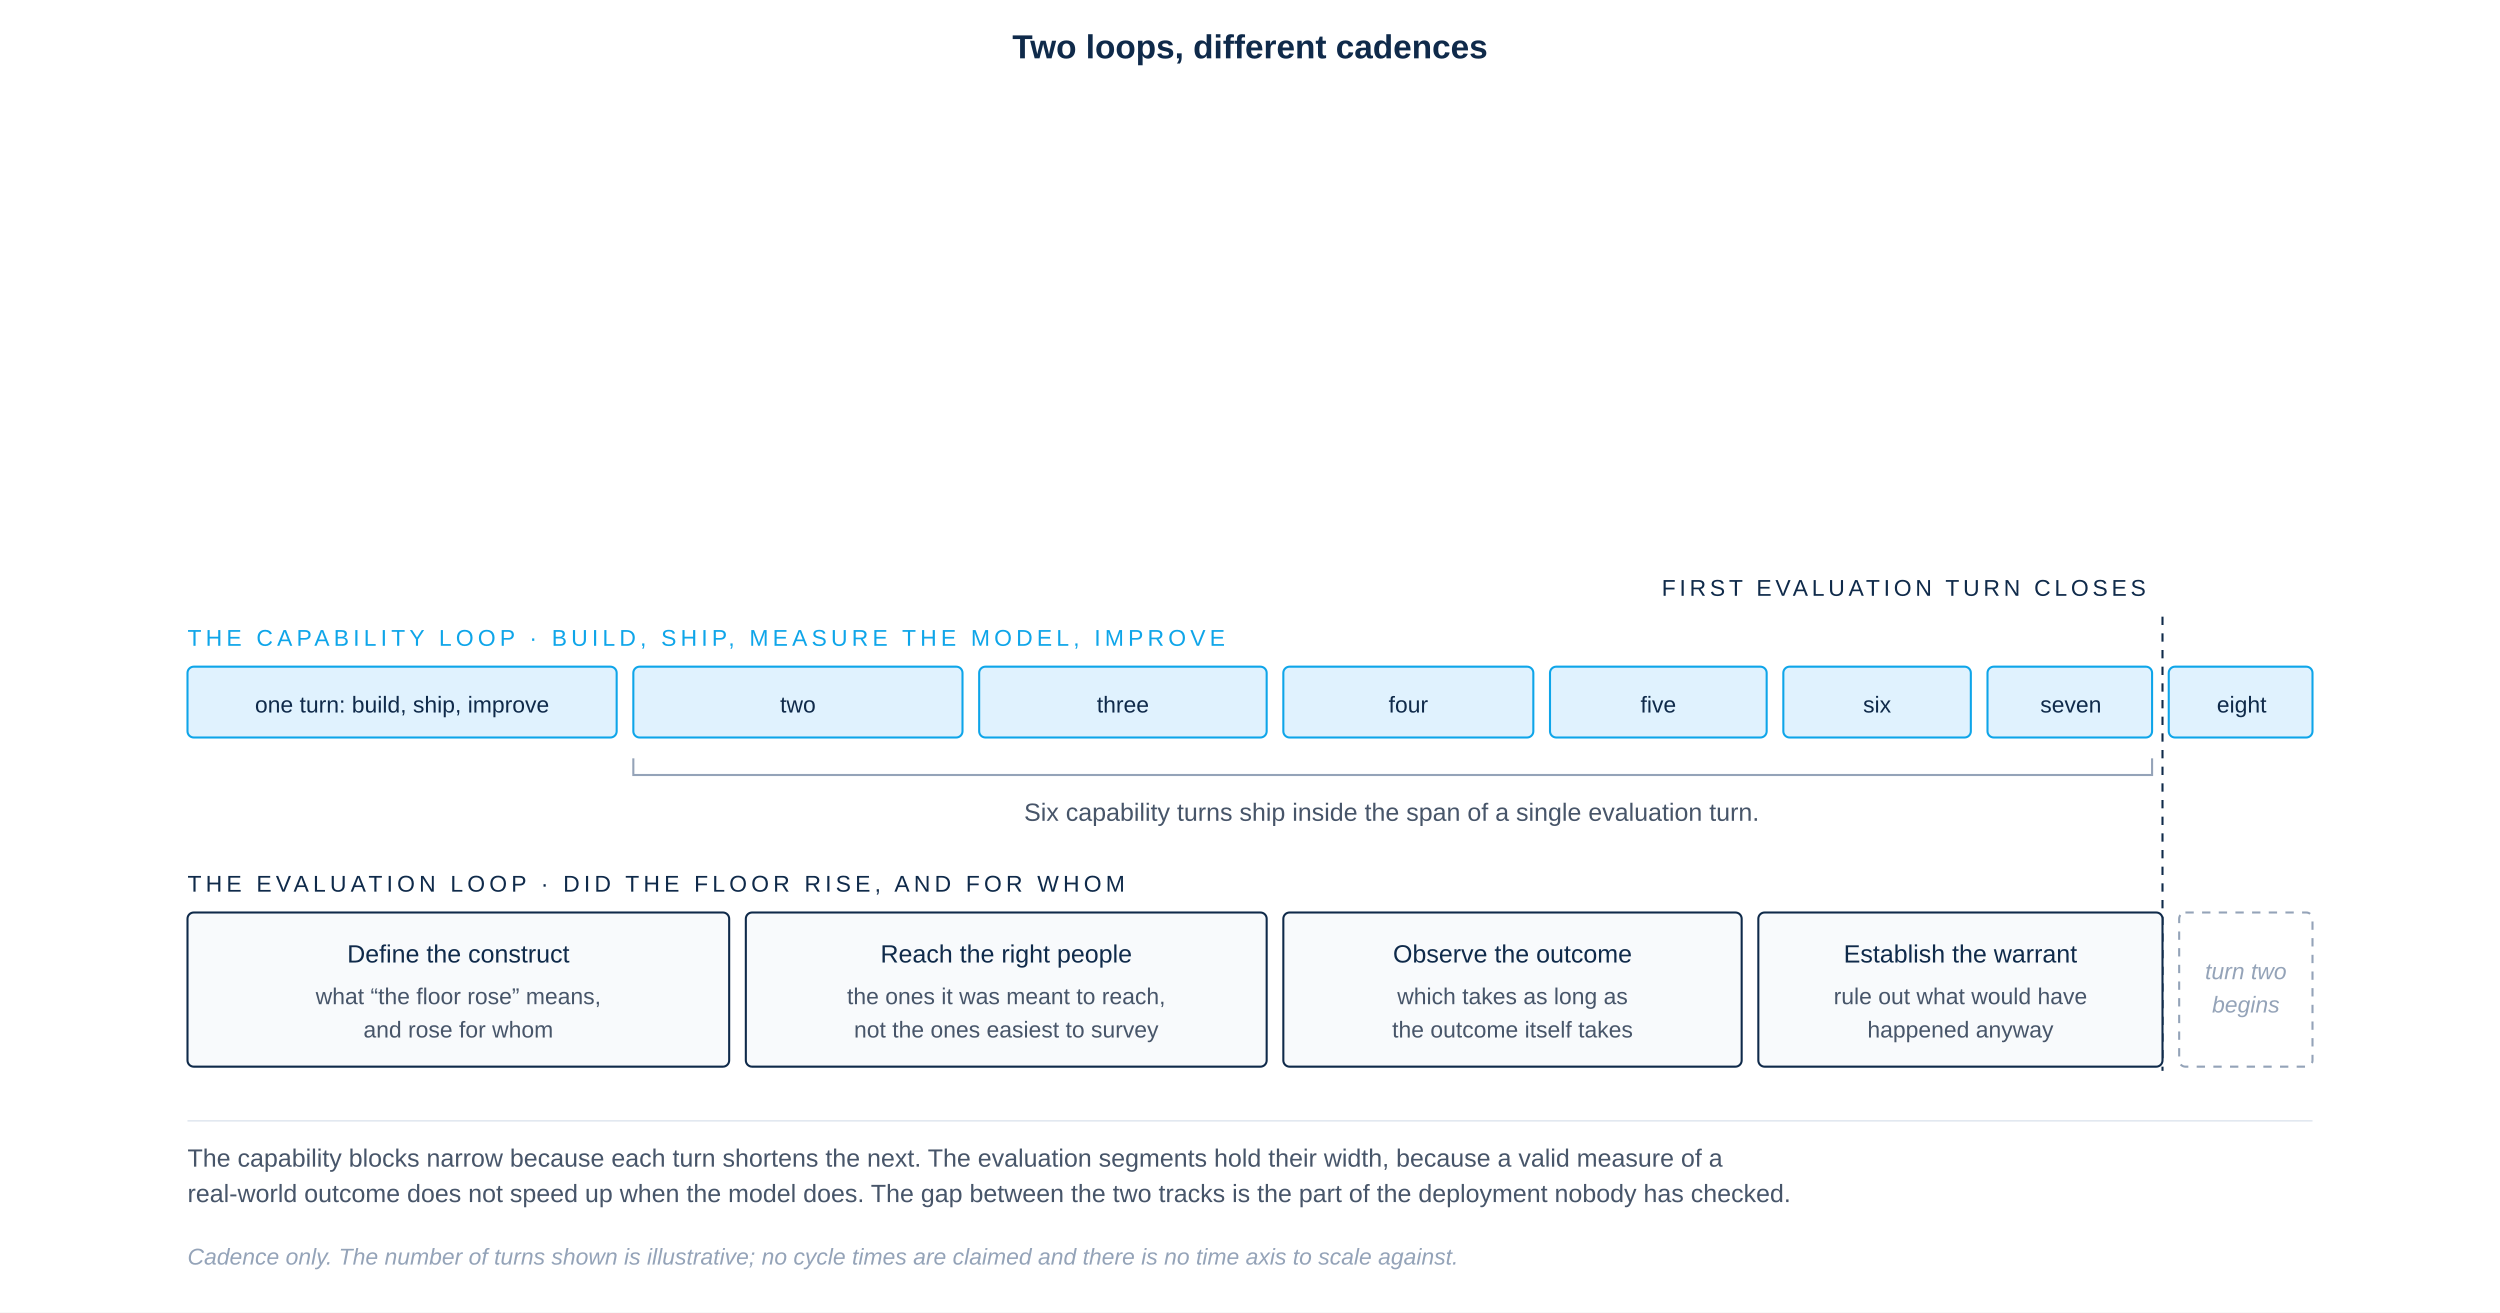
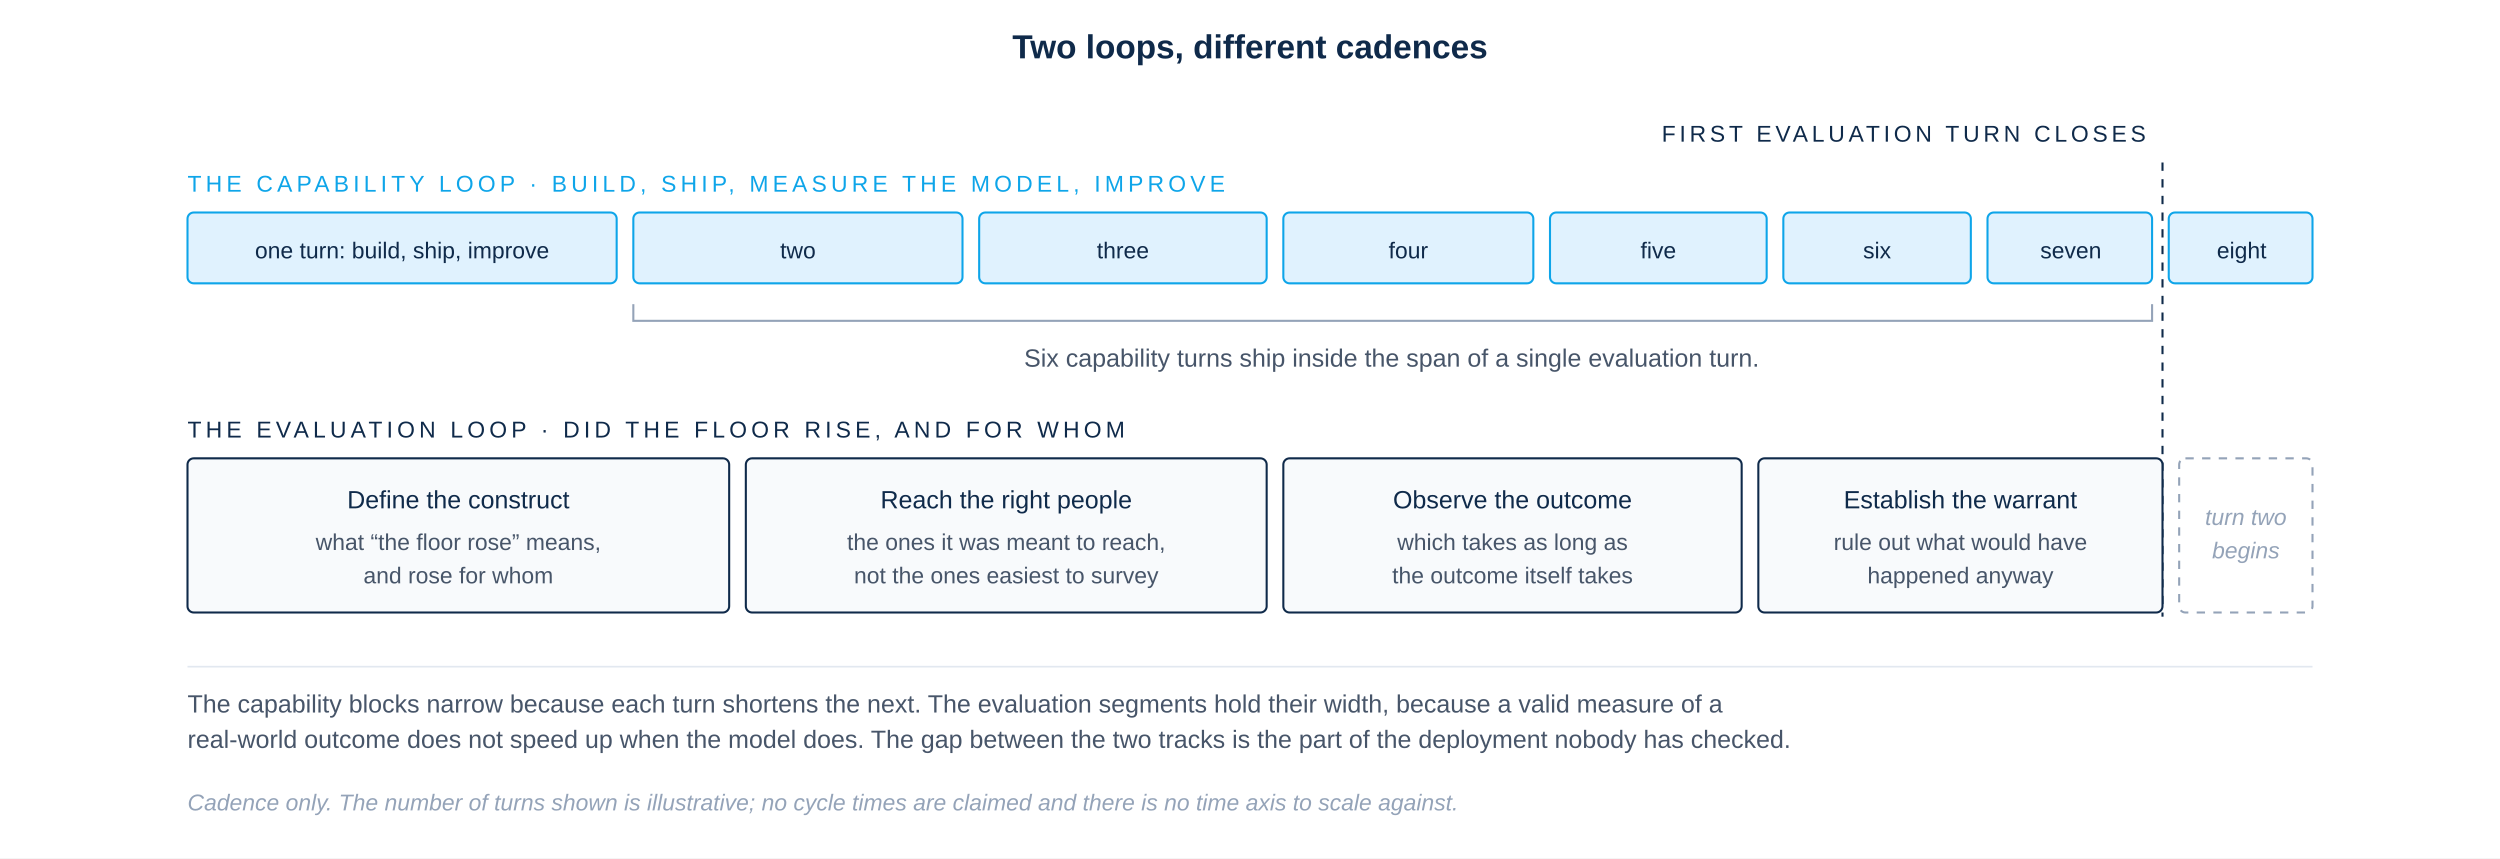
- <svg xmlns="http://www.w3.org/2000/svg" viewBox="0 -110 1200 630" role="img">
-   <rect x="0" y="-110" width="1200" height="630" fill="#FFFFFF" />
+ <svg xmlns="http://www.w3.org/2000/svg" viewBox="0 -110 1200 412" role="img">
+   <rect x="0" y="-110" width="1200" height="412" fill="#FFFFFF" />
  <text x="600" y="-82" font-family="-apple-system, BlinkMacSystemFont, 'Helvetica Neue', Arial, sans-serif" font-size="16" font-weight="700" fill="#0F2A4A" text-anchor="middle">Two loops, different cadences</text>
-   <text x="1030" y="176" font-family="-apple-system, BlinkMacSystemFont, 'Helvetica Neue', Arial, sans-serif" font-size="11" font-weight="500" letter-spacing="1.8" fill="#0F2A4A" text-anchor="end">FIRST EVALUATION TURN CLOSES</text>
-   <line x1="1038" y1="186" x2="1038" y2="404" stroke="#0F2A4A" stroke-width="1" stroke-dasharray="4 4" />
-   <text x="90" y="200" font-family="-apple-system, BlinkMacSystemFont, 'Helvetica Neue', Arial, sans-serif" font-size="11" font-weight="500" letter-spacing="2" fill="#0EA5E9">THE CAPABILITY LOOP  ·  BUILD, SHIP, MEASURE THE MODEL, IMPROVE</text>
-   <g fill="#E0F2FE" stroke="#0EA5E9" stroke-width="1">
-     <rect x="90" y="210" width="206" height="34" rx="3" />
-     <rect x="304" y="210" width="158" height="34" rx="3" />
-     <rect x="470" y="210" width="138" height="34" rx="3" />
-     <rect x="616" y="210" width="120" height="34" rx="3" />
-     <rect x="744" y="210" width="104" height="34" rx="3" />
-     <rect x="856" y="210" width="90" height="34" rx="3" />
-     <rect x="954" y="210" width="79" height="34" rx="3" />
-     <rect x="1041" y="210" width="69" height="34" rx="3" />
+   <g transform="translate(0, -218)">
+     <text x="1030" y="176" font-family="-apple-system, BlinkMacSystemFont, 'Helvetica Neue', Arial, sans-serif" font-size="11" font-weight="500" letter-spacing="1.8" fill="#0F2A4A" text-anchor="end">FIRST EVALUATION TURN CLOSES</text>
+     <line x1="1038" y1="186" x2="1038" y2="404" stroke="#0F2A4A" stroke-width="1" stroke-dasharray="4 4" />
+     <text x="90" y="200" font-family="-apple-system, BlinkMacSystemFont, 'Helvetica Neue', Arial, sans-serif" font-size="11" font-weight="500" letter-spacing="2" fill="#0EA5E9">THE CAPABILITY LOOP  ·  BUILD, SHIP, MEASURE THE MODEL, IMPROVE</text>
+     <g fill="#E0F2FE" stroke="#0EA5E9" stroke-width="1">
+       <rect x="90" y="210" width="206" height="34" rx="3" />
+       <rect x="304" y="210" width="158" height="34" rx="3" />
+       <rect x="470" y="210" width="138" height="34" rx="3" />
+       <rect x="616" y="210" width="120" height="34" rx="3" />
+       <rect x="744" y="210" width="104" height="34" rx="3" />
+       <rect x="856" y="210" width="90" height="34" rx="3" />
+       <rect x="954" y="210" width="79" height="34" rx="3" />
+       <rect x="1041" y="210" width="69" height="34" rx="3" />
+     </g>
+     <text x="193" y="232" font-family="-apple-system, BlinkMacSystemFont, 'Helvetica Neue', Arial, sans-serif" font-size="11" fill="#0F2A4A" text-anchor="middle">one turn: build, ship, improve</text>
+     <g font-family="-apple-system, BlinkMacSystemFont, 'Helvetica Neue', Arial, sans-serif" font-size="11" fill="#0F2A4A" text-anchor="middle">
+       <text x="383" y="232">two</text>
+       <text x="539" y="232">three</text>
+       <text x="676" y="232">four</text>
+       <text x="796" y="232">five</text>
+       <text x="901" y="232">six</text>
+       <text x="994" y="232">seven</text>
+       <text x="1076" y="232">eight</text>
+     </g>
+     <path d="M 304 254 L 304 262 L 1033 262 L 1033 254" fill="none" stroke="#94A3B8" stroke-width="1" />
+     <text x="668" y="284" font-family="-apple-system, BlinkMacSystemFont, 'Helvetica Neue', Arial, sans-serif" font-size="12" fill="#475569" text-anchor="middle">Six capability turns ship inside the span of a single evaluation turn.</text>
+     <text x="90" y="318" font-family="-apple-system, BlinkMacSystemFont, 'Helvetica Neue', Arial, sans-serif" font-size="11" font-weight="500" letter-spacing="2" fill="#0F2A4A">THE EVALUATION LOOP  ·  DID THE FLOOR RISE, AND FOR WHOM</text>
+     <g fill="#F8FAFC" stroke="#0F2A4A" stroke-width="1">
+       <rect x="90" y="328" width="260" height="74" rx="3" />
+       <rect x="358" y="328" width="250" height="74" rx="3" />
+       <rect x="616" y="328" width="220" height="74" rx="3" />
+       <rect x="844" y="328" width="194" height="74" rx="3" />
+     </g>
+     <rect x="1046" y="328" width="64" height="74" rx="3" fill="#FFFFFF" stroke="#94A3B8" stroke-width="1" stroke-dasharray="4 4" />
+     <g font-family="-apple-system, BlinkMacSystemFont, 'Helvetica Neue', Arial, sans-serif" font-size="12" font-weight="500" fill="#0F2A4A" text-anchor="middle">
+       <text x="220" y="352">Define the construct</text>
+       <text x="483" y="352">Reach the right people</text>
+       <text x="726" y="352">Observe the outcome</text>
+       <text x="941" y="352">Establish the warrant</text>
+     </g>
+     <g font-family="-apple-system, BlinkMacSystemFont, 'Helvetica Neue', Arial, sans-serif" font-size="11" fill="#475569" text-anchor="middle">
+       <text x="220" y="372">what “the floor rose” means,</text>
+       <text x="220" y="388">and rose for whom</text>
+       <text x="483" y="372">the ones it was meant to reach,</text>
+       <text x="483" y="388">not the ones easiest to survey</text>
+       <text x="726" y="372">which takes as long as</text>
+       <text x="726" y="388">the outcome itself takes</text>
+       <text x="941" y="372">rule out what would have</text>
+       <text x="941" y="388">happened anyway</text>
+     </g>
+     <text x="1078" y="360" font-family="-apple-system, BlinkMacSystemFont, 'Helvetica Neue', Arial, sans-serif" font-size="11" font-style="italic" fill="#94A3B8" text-anchor="middle">turn two</text>
+     <text x="1078" y="376" font-family="-apple-system, BlinkMacSystemFont, 'Helvetica Neue', Arial, sans-serif" font-size="11" font-style="italic" fill="#94A3B8" text-anchor="middle">begins</text>
+     <line x1="90" y1="428" x2="1110" y2="428" stroke="#E2E8F0" stroke-width="0.8" />
+     <text x="90" y="450" font-family="-apple-system, BlinkMacSystemFont, 'Helvetica Neue', Arial, sans-serif" font-size="12" fill="#475569">The capability blocks narrow because each turn shortens the next. The evaluation segments hold their width, because a valid measure of a</text>
+     <text x="90" y="467" font-family="-apple-system, BlinkMacSystemFont, 'Helvetica Neue', Arial, sans-serif" font-size="12" fill="#475569">real-world outcome does not speed up when the model does. The gap between the two tracks is the part of the deployment nobody has checked.</text>
+     <text x="90" y="497" font-family="-apple-system, BlinkMacSystemFont, 'Helvetica Neue', Arial, sans-serif" font-size="11" font-style="italic" fill="#94A3B8">Cadence only. The number of turns shown is illustrative; no cycle times are claimed and there is no time axis to scale against.</text>
  </g>
-   <text x="193" y="232" font-family="-apple-system, BlinkMacSystemFont, 'Helvetica Neue', Arial, sans-serif" font-size="11" fill="#0F2A4A" text-anchor="middle">one turn: build, ship, improve</text>
-   <g font-family="-apple-system, BlinkMacSystemFont, 'Helvetica Neue', Arial, sans-serif" font-size="11" fill="#0F2A4A" text-anchor="middle">
-     <text x="383" y="232">two</text>
-     <text x="539" y="232">three</text>
-     <text x="676" y="232">four</text>
-     <text x="796" y="232">five</text>
-     <text x="901" y="232">six</text>
-     <text x="994" y="232">seven</text>
-     <text x="1076" y="232">eight</text>
-   </g>
-   <path d="M 304 254 L 304 262 L 1033 262 L 1033 254" fill="none" stroke="#94A3B8" stroke-width="1" />
-   <text x="668" y="284" font-family="-apple-system, BlinkMacSystemFont, 'Helvetica Neue', Arial, sans-serif" font-size="12" fill="#475569" text-anchor="middle">Six capability turns ship inside the span of a single evaluation turn.</text>
-   <text x="90" y="318" font-family="-apple-system, BlinkMacSystemFont, 'Helvetica Neue', Arial, sans-serif" font-size="11" font-weight="500" letter-spacing="2" fill="#0F2A4A">THE EVALUATION LOOP  ·  DID THE FLOOR RISE, AND FOR WHOM</text>
-   <g fill="#F8FAFC" stroke="#0F2A4A" stroke-width="1">
-     <rect x="90" y="328" width="260" height="74" rx="3" />
-     <rect x="358" y="328" width="250" height="74" rx="3" />
-     <rect x="616" y="328" width="220" height="74" rx="3" />
-     <rect x="844" y="328" width="194" height="74" rx="3" />
-   </g>
-   <rect x="1046" y="328" width="64" height="74" rx="3" fill="#FFFFFF" stroke="#94A3B8" stroke-width="1" stroke-dasharray="4 4" />
-   <g font-family="-apple-system, BlinkMacSystemFont, 'Helvetica Neue', Arial, sans-serif" font-size="12" font-weight="500" fill="#0F2A4A" text-anchor="middle">
-     <text x="220" y="352">Define the construct</text>
-     <text x="483" y="352">Reach the right people</text>
-     <text x="726" y="352">Observe the outcome</text>
-     <text x="941" y="352">Establish the warrant</text>
-   </g>
-   <g font-family="-apple-system, BlinkMacSystemFont, 'Helvetica Neue', Arial, sans-serif" font-size="11" fill="#475569" text-anchor="middle">
-     <text x="220" y="372">what “the floor rose” means,</text>
-     <text x="220" y="388">and rose for whom</text>
-     <text x="483" y="372">the ones it was meant to reach,</text>
-     <text x="483" y="388">not the ones easiest to survey</text>
-     <text x="726" y="372">which takes as long as</text>
-     <text x="726" y="388">the outcome itself takes</text>
-     <text x="941" y="372">rule out what would have</text>
-     <text x="941" y="388">happened anyway</text>
-   </g>
-   <text x="1078" y="360" font-family="-apple-system, BlinkMacSystemFont, 'Helvetica Neue', Arial, sans-serif" font-size="11" font-style="italic" fill="#94A3B8" text-anchor="middle">turn two</text>
-   <text x="1078" y="376" font-family="-apple-system, BlinkMacSystemFont, 'Helvetica Neue', Arial, sans-serif" font-size="11" font-style="italic" fill="#94A3B8" text-anchor="middle">begins</text>
-   <line x1="90" y1="428" x2="1110" y2="428" stroke="#E2E8F0" stroke-width="0.8" />
-   <text x="90" y="450" font-family="-apple-system, BlinkMacSystemFont, 'Helvetica Neue', Arial, sans-serif" font-size="12" fill="#475569">The capability blocks narrow because each turn shortens the next. The evaluation segments hold their width, because a valid measure of a</text>
-   <text x="90" y="467" font-family="-apple-system, BlinkMacSystemFont, 'Helvetica Neue', Arial, sans-serif" font-size="12" fill="#475569">real-world outcome does not speed up when the model does. The gap between the two tracks is the part of the deployment nobody has checked.</text>
-   <text x="90" y="497" font-family="-apple-system, BlinkMacSystemFont, 'Helvetica Neue', Arial, sans-serif" font-size="11" font-style="italic" fill="#94A3B8">Cadence only. The number of turns shown is illustrative; no cycle times are claimed and there is no time axis to scale against.</text>
</svg>
